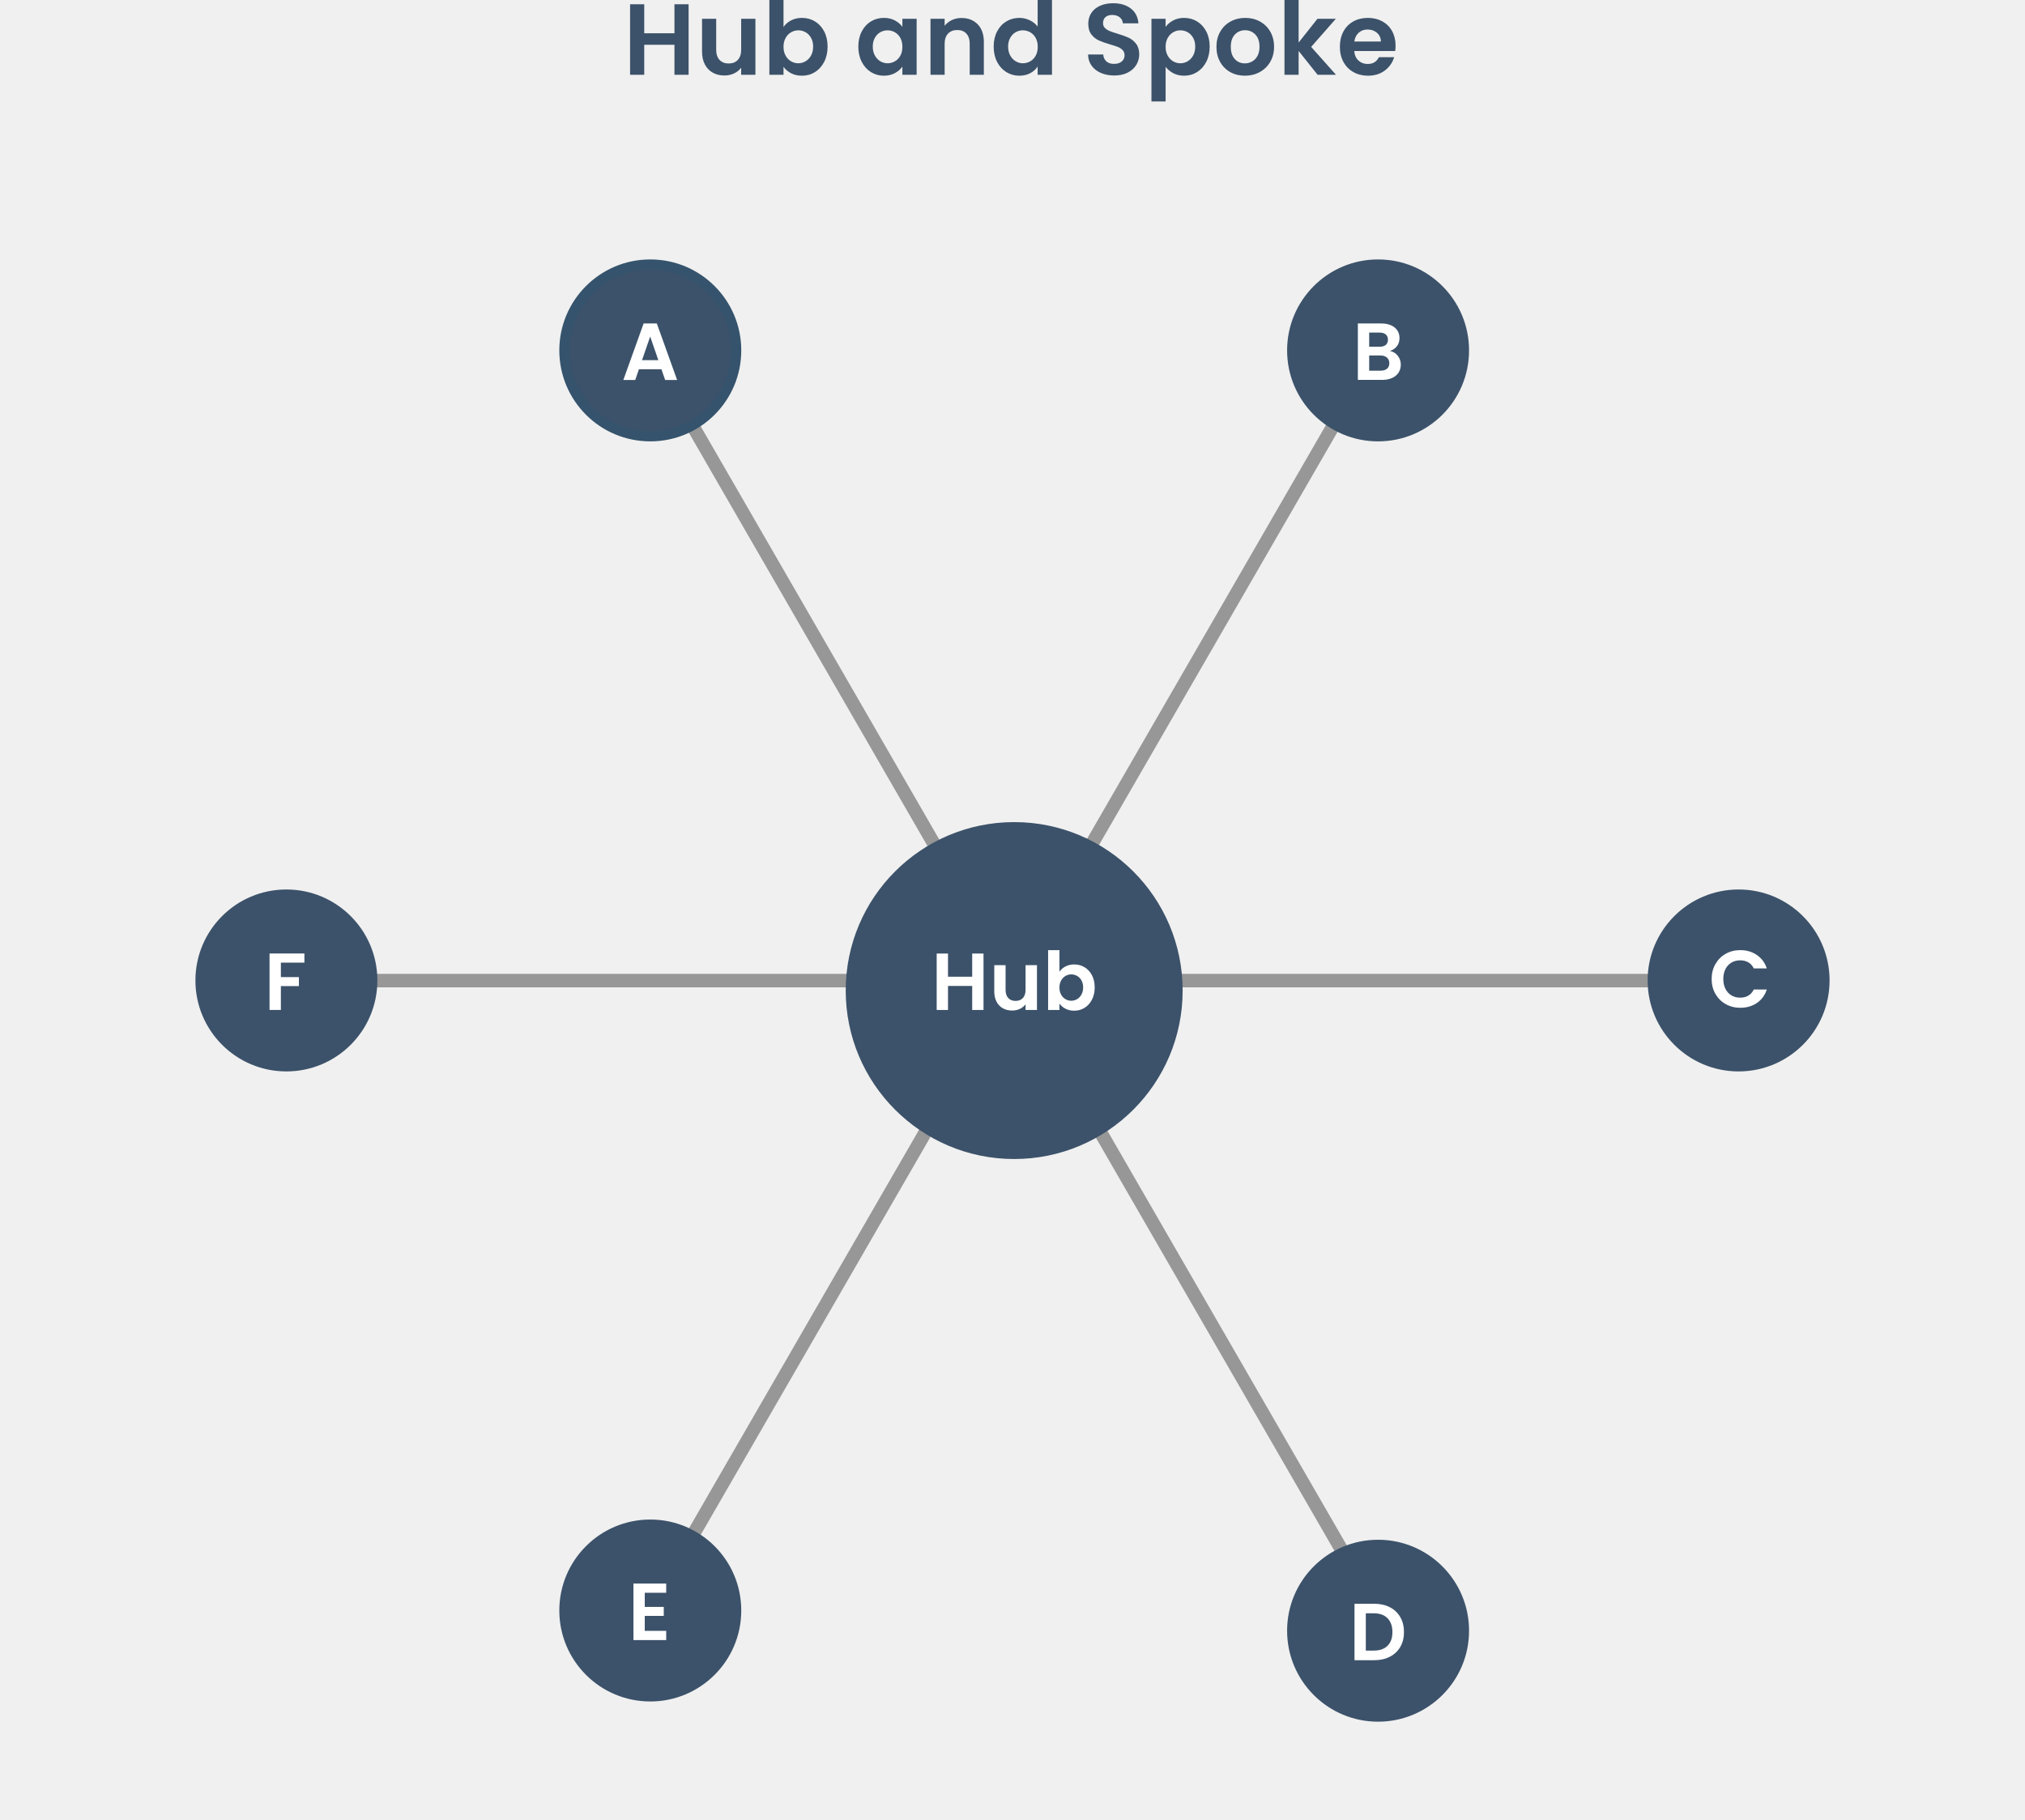
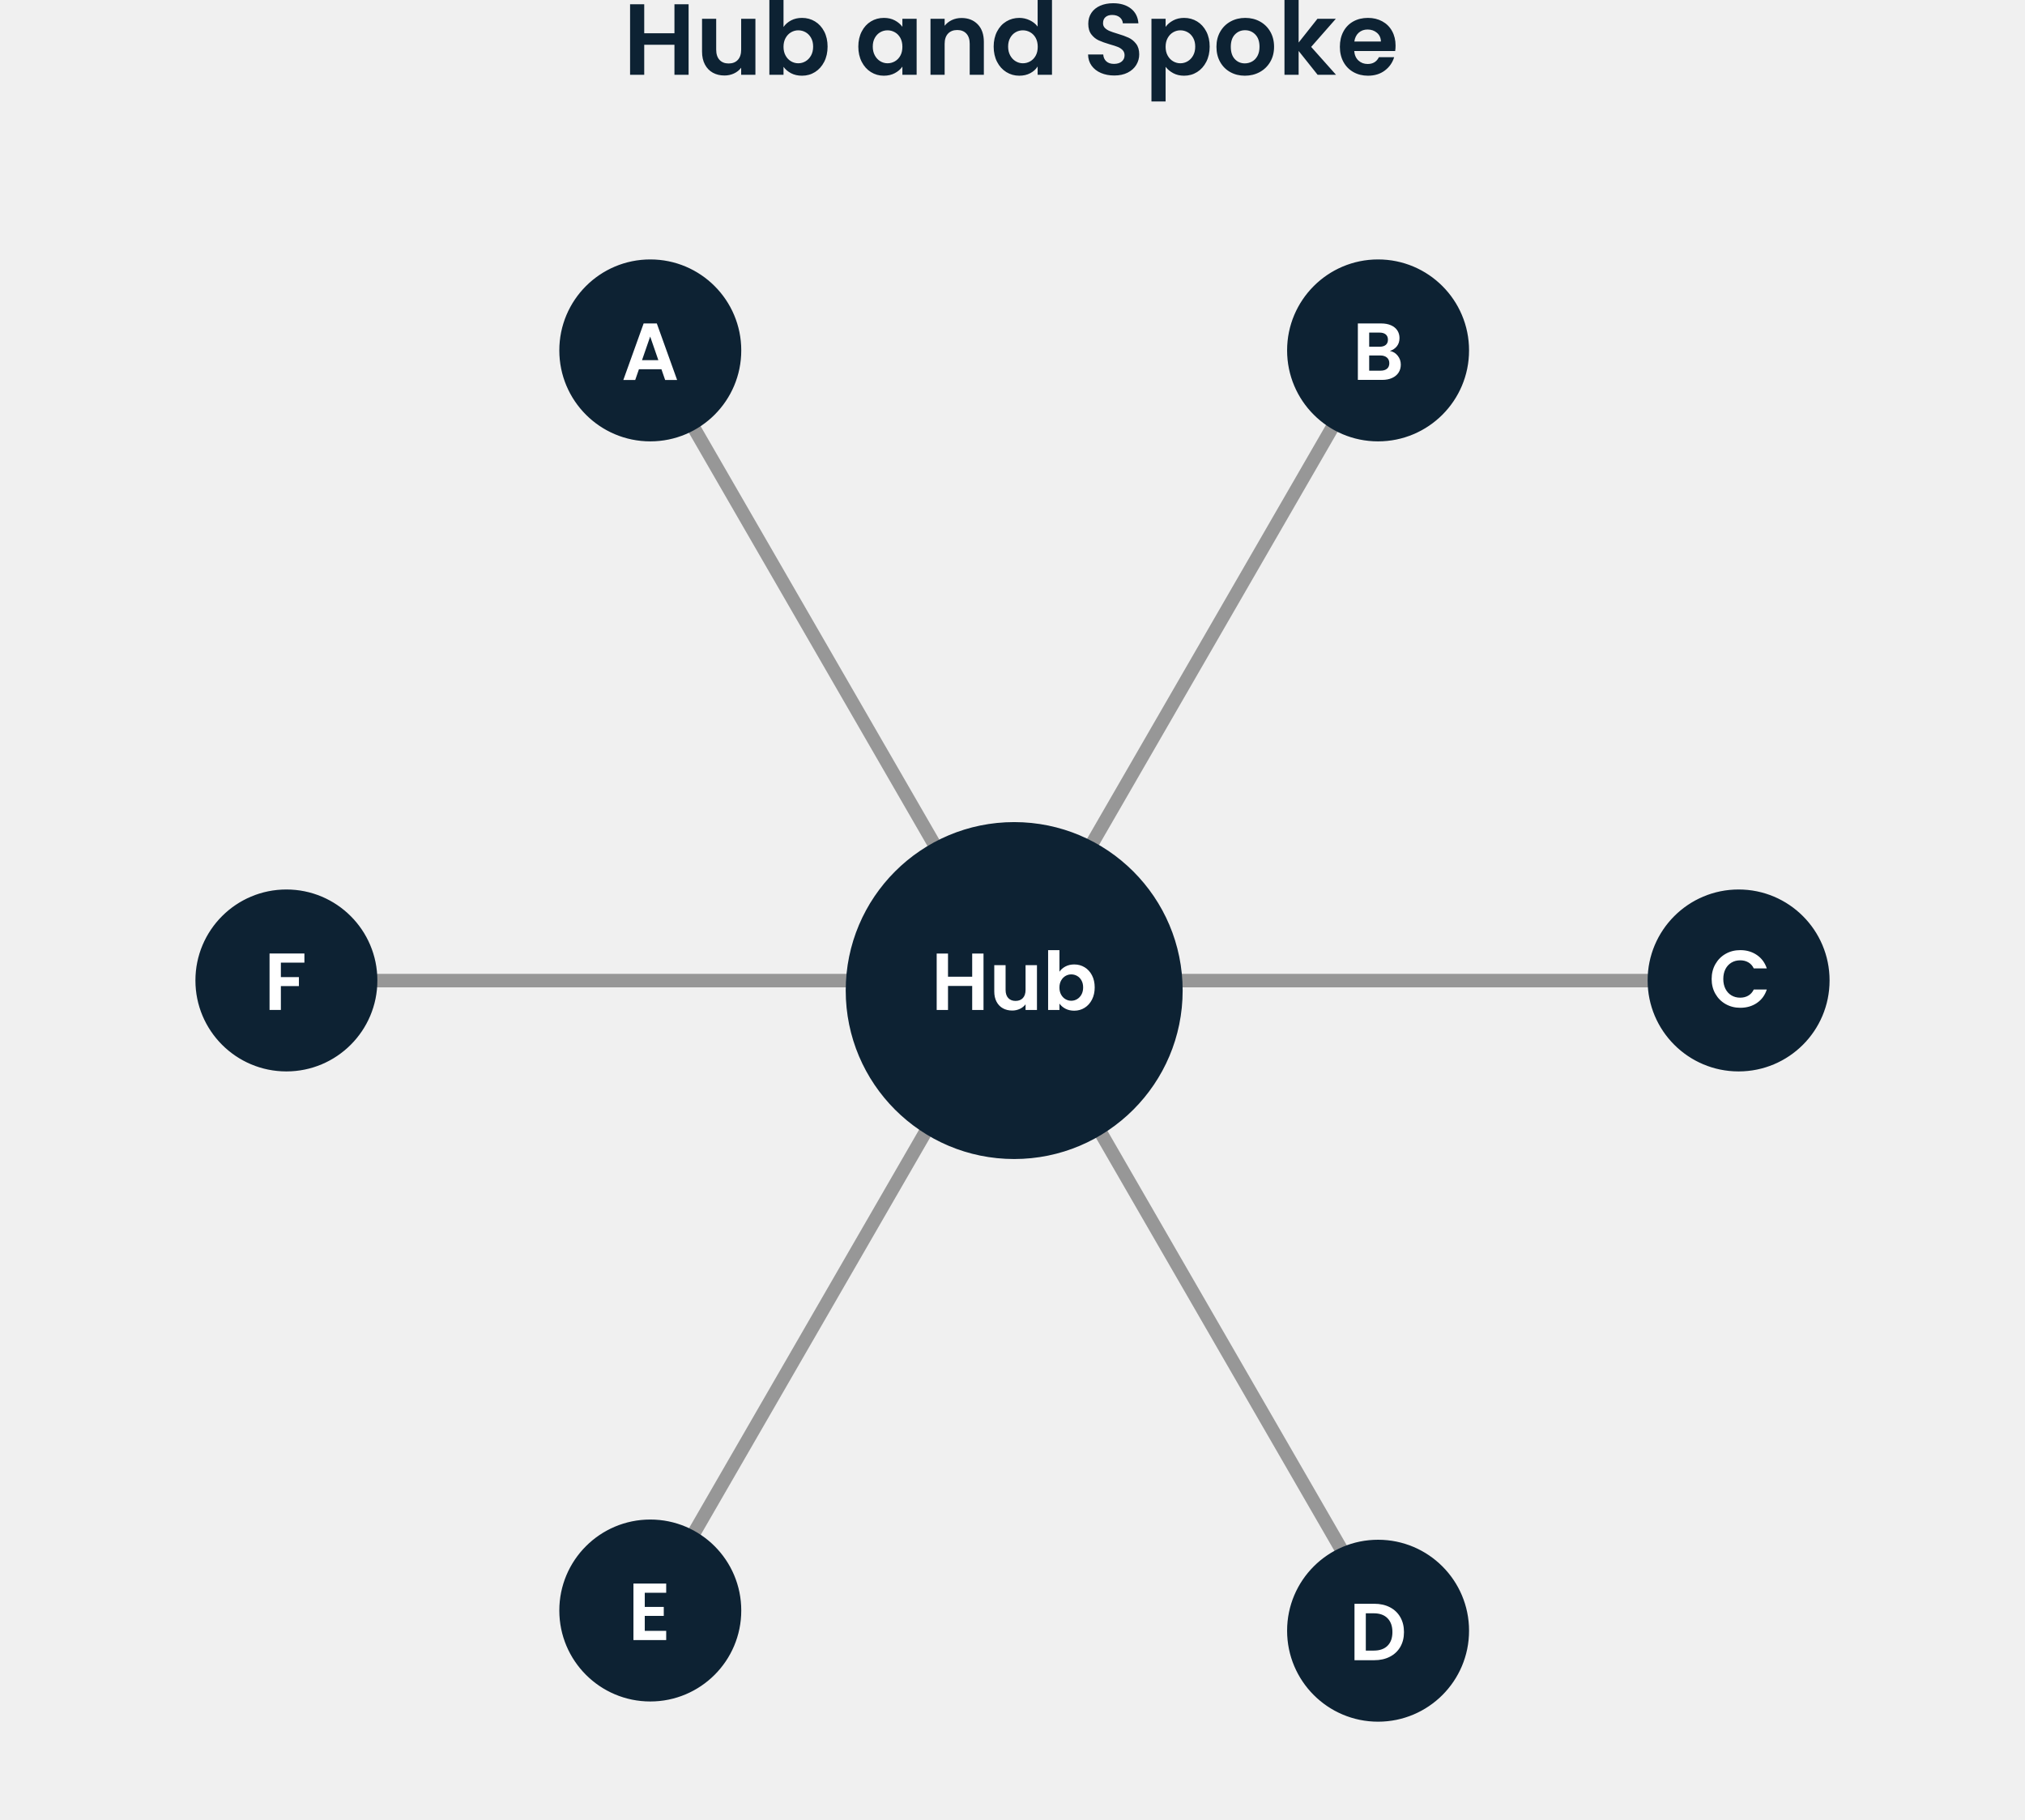
<svg xmlns="http://www.w3.org/2000/svg" width="601px" height="540px" viewBox="0 0 601 540" version="1.1">
  <g id="Page-1" stroke="none" stroke-width="1" fill="none" fill-rule="evenodd">
    <g id="Group-3">
      <path d="M426,14 L558,14 C581.748,14 601,33.252 601,57 L601,497 C601,520.748 581.748,540 558,540 L43,540 C19.252,540 0,520.748 0,497 L0,57 C0,33.252 19.252,14 43,14 L158.852,14 L175.86,14" id="Path" stroke="#979797" stroke-width="4" opacity="0" stroke-linecap="round" />
-       <path d="M191.2,22.2 L191.2,13.29 L200.17,13.29 L200.17,22.2 L204.37,22.2 L204.37,1.26 L200.17,1.26 L200.17,9.87 L191.2,9.87 L191.2,1.26 L187,1.26 L187,22.2 L191.2,22.2 Z M215.02,22.41 C216.04,22.41 216.985,22.205 217.855,21.795 C218.725,21.385 219.43,20.82 219.97,20.1 L219.97,20.1 L219.97,22.2 L224.2,22.2 L224.2,5.58 L219.97,5.58 L219.97,14.73 C219.97,16.05 219.64,17.065 218.98,17.775 C218.32,18.485 217.41,18.84 216.25,18.84 C215.11,18.84 214.21,18.485 213.55,17.775 C212.89,17.065 212.56,16.05 212.56,14.73 L212.56,14.73 L212.56,5.58 L208.36,5.58 L208.36,15.33 C208.36,16.81 208.645,18.085 209.215,19.155 C209.785,20.225 210.57,21.035 211.57,21.585 C212.57,22.135 213.72,22.41 215.02,22.41 Z M238.03,22.47 C239.45,22.47 240.735,22.11 241.885,21.39 C243.035,20.67 243.945,19.655 244.615,18.345 C245.285,17.035 245.62,15.53 245.62,13.83 C245.62,12.13 245.285,10.635 244.615,9.345 C243.945,8.055 243.035,7.06 241.885,6.36 C240.735,5.66 239.45,5.31 238.03,5.31 C236.81,5.31 235.725,5.56 234.775,6.06 C233.825,6.56 233.08,7.21 232.54,8.01 L232.54,8.01 L232.54,-5.5067062e-14 L228.34,-5.5067062e-14 L228.34,22.2 L232.54,22.2 L232.54,19.83 C233.1,20.61 233.845,21.245 234.775,21.735 C235.705,22.225 236.79,22.47 238.03,22.47 Z M236.92,18.78 C236.16,18.78 235.445,18.585 234.775,18.195 C234.105,17.805 233.565,17.24 233.155,16.5 C232.745,15.76 232.54,14.89 232.54,13.89 C232.54,12.89 232.745,12.02 233.155,11.28 C233.565,10.54 234.105,9.975 234.775,9.585 C235.445,9.195 236.16,9 236.92,9 C237.7,9 238.425,9.19 239.095,9.57 C239.765,9.95 240.305,10.505 240.715,11.235 C241.125,11.965 241.33,12.83 241.33,13.83 C241.33,14.85 241.125,15.73 240.715,16.47 C240.305,17.21 239.765,17.78 239.095,18.18 C238.425,18.58 237.7,18.78 236.92,18.78 Z M262.3,22.47 C263.54,22.47 264.635,22.215 265.585,21.705 C266.535,21.195 267.28,20.55 267.82,19.77 L267.82,19.77 L267.82,22.2 L272.05,22.2 L272.05,5.58 L267.82,5.58 L267.82,7.95 C267.26,7.19 266.515,6.56 265.585,6.06 C264.655,5.56 263.57,5.31 262.33,5.31 C260.91,5.31 259.625,5.66 258.475,6.36 C257.325,7.06 256.415,8.06 255.745,9.36 C255.075,10.66 254.74,12.15 254.74,13.83 C254.74,15.53 255.075,17.035 255.745,18.345 C256.415,19.655 257.325,20.67 258.475,21.39 C259.625,22.11 260.9,22.47 262.3,22.47 Z M263.41,18.78 C262.65,18.78 261.935,18.58 261.265,18.18 C260.595,17.78 260.055,17.205 259.645,16.455 C259.235,15.705 259.03,14.83 259.03,13.83 C259.03,12.83 259.235,11.965 259.645,11.235 C260.055,10.505 260.59,9.95 261.25,9.57 C261.91,9.19 262.63,9 263.41,9 C264.19,9 264.92,9.195 265.6,9.585 C266.28,9.975 266.82,10.535 267.22,11.265 C267.62,11.995 267.82,12.87 267.82,13.89 C267.82,14.91 267.62,15.785 267.22,16.515 C266.82,17.245 266.28,17.805 265.6,18.195 C264.92,18.585 264.19,18.78 263.41,18.78 Z M280.36,22.2 L280.36,13.02 C280.36,11.7 280.695,10.685 281.365,9.975 C282.035,9.265 282.95,8.91 284.11,8.91 C285.25,8.91 286.15,9.265 286.81,9.975 C287.47,10.685 287.8,11.7 287.8,13.02 L287.8,13.02 L287.8,22.2 L292,22.2 L292,12.45 C292,10.21 291.39,8.465 290.17,7.215 C288.95,5.965 287.35,5.34 285.37,5.34 C284.33,5.34 283.375,5.545 282.505,5.955 C281.635,6.365 280.92,6.93 280.36,7.65 L280.36,7.65 L280.36,5.58 L276.16,5.58 L276.16,22.2 L280.36,22.2 Z M302.5,22.47 C303.74,22.47 304.83,22.22 305.77,21.72 C306.71,21.22 307.44,20.56 307.96,19.74 L307.96,19.74 L307.96,22.2 L312.22,22.2 L312.22,-5.5067062e-14 L307.96,-5.5067062e-14 L307.96,7.89 C307.38,7.11 306.6,6.485 305.62,6.015 C304.64,5.545 303.61,5.31 302.53,5.31 C301.11,5.31 299.82,5.66 298.66,6.36 C297.5,7.06 296.585,8.06 295.915,9.36 C295.245,10.66 294.91,12.15 294.91,13.83 C294.91,15.53 295.245,17.035 295.915,18.345 C296.585,19.655 297.5,20.67 298.66,21.39 C299.82,22.11 301.1,22.47 302.5,22.47 Z M303.58,18.78 C302.82,18.78 302.105,18.58 301.435,18.18 C300.765,17.78 300.225,17.205 299.815,16.455 C299.405,15.705 299.2,14.83 299.2,13.83 C299.2,12.83 299.405,11.965 299.815,11.235 C300.225,10.505 300.76,9.95 301.42,9.57 C302.08,9.19 302.8,9 303.58,9 C304.36,9 305.09,9.195 305.77,9.585 C306.45,9.975 306.99,10.535 307.39,11.265 C307.79,11.995 307.99,12.87 307.99,13.89 C307.99,14.91 307.79,15.785 307.39,16.515 C306.99,17.245 306.45,17.805 305.77,18.195 C305.09,18.585 304.36,18.78 303.58,18.78 Z M330.7,22.41 C332.24,22.41 333.57,22.125 334.69,21.555 C335.81,20.985 336.66,20.22 337.24,19.26 C337.82,18.3 338.11,17.26 338.11,16.14 C338.11,14.84 337.8,13.79 337.18,12.99 C336.56,12.19 335.82,11.59 334.96,11.19 C334.1,10.79 332.99,10.39 331.63,9.99 C330.63,9.69 329.855,9.425 329.305,9.195 C328.755,8.965 328.295,8.665 327.925,8.295 C327.555,7.925 327.37,7.46 327.37,6.9 C327.37,6.1 327.615,5.49 328.105,5.07 C328.595,4.65 329.25,4.44 330.07,4.44 C331.01,4.44 331.765,4.675 332.335,5.145 C332.905,5.615 333.21,6.21 333.25,6.93 L333.25,6.93 L337.87,6.93 C337.73,5.05 336.985,3.585 335.635,2.535 C334.285,1.485 332.53,0.96 330.37,0.96 C328.93,0.96 327.65,1.205 326.53,1.695 C325.41,2.185 324.54,2.89 323.92,3.81 C323.3,4.73 322.99,5.81 322.99,7.05 C322.99,8.37 323.295,9.425 323.905,10.215 C324.515,11.005 325.245,11.595 326.095,11.985 C326.945,12.375 328.05,12.77 329.41,13.17 C330.41,13.45 331.195,13.705 331.765,13.935 C332.335,14.165 332.81,14.48 333.19,14.88 C333.57,15.28 333.76,15.79 333.76,16.41 C333.76,17.17 333.48,17.785 332.92,18.255 C332.36,18.725 331.59,18.96 330.61,18.96 C329.65,18.96 328.895,18.71 328.345,18.21 C327.795,17.71 327.49,17.03 327.43,16.17 L327.43,16.17 L322.93,16.17 C322.95,17.45 323.3,18.56 323.98,19.5 C324.66,20.44 325.585,21.16 326.755,21.66 C327.925,22.16 329.24,22.41 330.7,22.41 Z M345.94,30.12 L345.94,19.83 C346.52,20.59 347.275,21.22 348.205,21.72 C349.135,22.22 350.21,22.47 351.43,22.47 C352.85,22.47 354.135,22.11 355.285,21.39 C356.435,20.67 357.345,19.655 358.015,18.345 C358.685,17.035 359.02,15.53 359.02,13.83 C359.02,12.13 358.685,10.635 358.015,9.345 C357.345,8.055 356.435,7.06 355.285,6.36 C354.135,5.66 352.85,5.31 351.43,5.31 C350.21,5.31 349.125,5.565 348.175,6.075 C347.225,6.585 346.48,7.22 345.94,7.98 L345.94,7.98 L345.94,5.58 L341.74,5.58 L341.74,30.12 L345.94,30.12 Z M350.32,18.78 C349.56,18.78 348.845,18.585 348.175,18.195 C347.505,17.805 346.965,17.24 346.555,16.5 C346.145,15.76 345.94,14.89 345.94,13.89 C345.94,12.89 346.145,12.02 346.555,11.28 C346.965,10.54 347.505,9.975 348.175,9.585 C348.845,9.195 349.56,9 350.32,9 C351.1,9 351.825,9.19 352.495,9.57 C353.165,9.95 353.705,10.505 354.115,11.235 C354.525,11.965 354.73,12.83 354.73,13.83 C354.73,14.85 354.525,15.73 354.115,16.47 C353.705,17.21 353.165,17.78 352.495,18.18 C351.825,18.58 351.1,18.78 350.32,18.78 Z M369.46,22.47 C371.08,22.47 372.545,22.115 373.855,21.405 C375.165,20.695 376.205,19.69 376.975,18.39 C377.745,17.09 378.13,15.59 378.13,13.89 C378.13,12.19 377.755,10.69 377.005,9.39 C376.255,8.09 375.23,7.085 373.93,6.375 C372.63,5.665 371.18,5.31 369.58,5.31 C367.98,5.31 366.53,5.665 365.23,6.375 C363.93,7.085 362.905,8.09 362.155,9.39 C361.405,10.69 361.03,12.19 361.03,13.89 C361.03,15.59 361.395,17.09 362.125,18.39 C362.855,19.69 363.86,20.695 365.14,21.405 C366.42,22.115 367.86,22.47 369.46,22.47 Z M369.46,18.81 C368.26,18.81 367.265,18.385 366.475,17.535 C365.685,16.685 365.29,15.47 365.29,13.89 C365.29,12.31 365.695,11.095 366.505,10.245 C367.315,9.395 368.32,8.97 369.52,8.97 C370.72,8.97 371.735,9.395 372.565,10.245 C373.395,11.095 373.81,12.31 373.81,13.89 C373.81,14.95 373.61,15.85 373.21,16.59 C372.81,17.33 372.275,17.885 371.605,18.255 C370.935,18.625 370.22,18.81 369.46,18.81 Z M385.42,22.2 L385.42,15.12 L391.06,22.2 L396.52,22.2 L389.14,13.92 L396.46,5.58 L391,5.58 L385.42,12.63 L385.42,-5.5067062e-14 L381.22,-5.5067062e-14 L381.22,22.2 L385.42,22.2 Z M406,22.47 C407.98,22.47 409.65,21.955 411.01,20.925 C412.37,19.895 413.29,18.58 413.77,16.98 L413.77,16.98 L409.24,16.98 C408.58,18.32 407.47,18.99 405.91,18.99 C404.83,18.99 403.92,18.65 403.18,17.97 C402.44,17.29 402.02,16.35 401.92,15.15 L401.92,15.15 L414.07,15.15 C414.15,14.67 414.19,14.13 414.19,13.53 C414.19,11.91 413.845,10.475 413.155,9.225 C412.465,7.975 411.495,7.01 410.245,6.33 C408.995,5.65 407.58,5.31 406,5.31 C404.36,5.31 402.91,5.66 401.65,6.36 C400.39,7.06 399.41,8.06 398.71,9.36 C398.01,10.66 397.66,12.17 397.66,13.89 C397.66,15.59 398.015,17.09 398.725,18.39 C399.435,19.69 400.425,20.695 401.695,21.405 C402.965,22.115 404.4,22.47 406,22.47 Z M409.84,12.33 L401.95,12.33 C402.11,11.21 402.545,10.335 403.255,9.705 C403.965,9.075 404.84,8.76 405.88,8.76 C406.98,8.76 407.91,9.085 408.67,9.735 C409.43,10.385 409.82,11.25 409.84,12.33 L409.84,12.33 Z" id="HubandSpoke" fill="#3C526A" fill-rule="nonzero" />
+       <path d="M191.2,22.2 L191.2,13.29 L200.17,13.29 L200.17,22.2 L204.37,22.2 L204.37,1.26 L200.17,1.26 L200.17,9.87 L191.2,9.87 L191.2,1.26 L187,1.26 L187,22.2 L191.2,22.2 Z M215.02,22.41 C216.04,22.41 216.985,22.205 217.855,21.795 C218.725,21.385 219.43,20.82 219.97,20.1 L219.97,20.1 L219.97,22.2 L224.2,22.2 L224.2,5.58 L219.97,5.58 L219.97,14.73 C219.97,16.05 219.64,17.065 218.98,17.775 C218.32,18.485 217.41,18.84 216.25,18.84 C215.11,18.84 214.21,18.485 213.55,17.775 C212.89,17.065 212.56,16.05 212.56,14.73 L212.56,14.73 L212.56,5.58 L208.36,5.58 L208.36,15.33 C208.36,16.81 208.645,18.085 209.215,19.155 C209.785,20.225 210.57,21.035 211.57,21.585 C212.57,22.135 213.72,22.41 215.02,22.41 Z M238.03,22.47 C239.45,22.47 240.735,22.11 241.885,21.39 C243.035,20.67 243.945,19.655 244.615,18.345 C245.285,17.035 245.62,15.53 245.62,13.83 C245.62,12.13 245.285,10.635 244.615,9.345 C243.945,8.055 243.035,7.06 241.885,6.36 C240.735,5.66 239.45,5.31 238.03,5.31 C236.81,5.31 235.725,5.56 234.775,6.06 C233.825,6.56 233.08,7.21 232.54,8.01 L232.54,8.01 L232.54,-5.5067062e-14 L228.34,-5.5067062e-14 L228.34,22.2 L232.54,22.2 L232.54,19.83 C233.1,20.61 233.845,21.245 234.775,21.735 C235.705,22.225 236.79,22.47 238.03,22.47 Z M236.92,18.78 C236.16,18.78 235.445,18.585 234.775,18.195 C234.105,17.805 233.565,17.24 233.155,16.5 C232.745,15.76 232.54,14.89 232.54,13.89 C232.54,12.89 232.745,12.02 233.155,11.28 C233.565,10.54 234.105,9.975 234.775,9.585 C235.445,9.195 236.16,9 236.92,9 C237.7,9 238.425,9.19 239.095,9.57 C239.765,9.95 240.305,10.505 240.715,11.235 C241.125,11.965 241.33,12.83 241.33,13.83 C241.33,14.85 241.125,15.73 240.715,16.47 C240.305,17.21 239.765,17.78 239.095,18.18 C238.425,18.58 237.7,18.78 236.92,18.78 Z M262.3,22.47 C263.54,22.47 264.635,22.215 265.585,21.705 C266.535,21.195 267.28,20.55 267.82,19.77 L267.82,19.77 L267.82,22.2 L272.05,22.2 L272.05,5.58 L267.82,5.58 L267.82,7.95 C267.26,7.19 266.515,6.56 265.585,6.06 C264.655,5.56 263.57,5.31 262.33,5.31 C260.91,5.31 259.625,5.66 258.475,6.36 C257.325,7.06 256.415,8.06 255.745,9.36 C255.075,10.66 254.74,12.15 254.74,13.83 C254.74,15.53 255.075,17.035 255.745,18.345 C256.415,19.655 257.325,20.67 258.475,21.39 C259.625,22.11 260.9,22.47 262.3,22.47 Z M263.41,18.78 C262.65,18.78 261.935,18.58 261.265,18.18 C260.595,17.78 260.055,17.205 259.645,16.455 C259.235,15.705 259.03,14.83 259.03,13.83 C259.03,12.83 259.235,11.965 259.645,11.235 C260.055,10.505 260.59,9.95 261.25,9.57 C261.91,9.19 262.63,9 263.41,9 C264.19,9 264.92,9.195 265.6,9.585 C266.28,9.975 266.82,10.535 267.22,11.265 C267.62,11.995 267.82,12.87 267.82,13.89 C267.82,14.91 267.62,15.785 267.22,16.515 C266.82,17.245 266.28,17.805 265.6,18.195 C264.92,18.585 264.19,18.78 263.41,18.78 Z M280.36,22.2 L280.36,13.02 C280.36,11.7 280.695,10.685 281.365,9.975 C282.035,9.265 282.95,8.91 284.11,8.91 C285.25,8.91 286.15,9.265 286.81,9.975 C287.47,10.685 287.8,11.7 287.8,13.02 L287.8,13.02 L287.8,22.2 L292,22.2 L292,12.45 C292,10.21 291.39,8.465 290.17,7.215 C288.95,5.965 287.35,5.34 285.37,5.34 C284.33,5.34 283.375,5.545 282.505,5.955 C281.635,6.365 280.92,6.93 280.36,7.65 L280.36,7.65 L280.36,5.58 L276.16,5.58 L276.16,22.2 L280.36,22.2 Z M302.5,22.47 C303.74,22.47 304.83,22.22 305.77,21.72 C306.71,21.22 307.44,20.56 307.96,19.74 L307.96,19.74 L307.96,22.2 L312.22,22.2 L312.22,-5.5067062e-14 L307.96,-5.5067062e-14 L307.96,7.89 C307.38,7.11 306.6,6.485 305.62,6.015 C304.64,5.545 303.61,5.31 302.53,5.31 C301.11,5.31 299.82,5.66 298.66,6.36 C297.5,7.06 296.585,8.06 295.915,9.36 C295.245,10.66 294.91,12.15 294.91,13.83 C294.91,15.53 295.245,17.035 295.915,18.345 C296.585,19.655 297.5,20.67 298.66,21.39 C299.82,22.11 301.1,22.47 302.5,22.47 Z M303.58,18.78 C302.82,18.78 302.105,18.58 301.435,18.18 C300.765,17.78 300.225,17.205 299.815,16.455 C299.405,15.705 299.2,14.83 299.2,13.83 C299.2,12.83 299.405,11.965 299.815,11.235 C300.225,10.505 300.76,9.95 301.42,9.57 C302.08,9.19 302.8,9 303.58,9 C304.36,9 305.09,9.195 305.77,9.585 C306.45,9.975 306.99,10.535 307.39,11.265 C307.79,11.995 307.99,12.87 307.99,13.89 C307.99,14.91 307.79,15.785 307.39,16.515 C306.99,17.245 306.45,17.805 305.77,18.195 C305.09,18.585 304.36,18.78 303.58,18.78 Z M330.7,22.41 C332.24,22.41 333.57,22.125 334.69,21.555 C335.81,20.985 336.66,20.22 337.24,19.26 C337.82,18.3 338.11,17.26 338.11,16.14 C338.11,14.84 337.8,13.79 337.18,12.99 C336.56,12.19 335.82,11.59 334.96,11.19 C334.1,10.79 332.99,10.39 331.63,9.99 C330.63,9.69 329.855,9.425 329.305,9.195 C328.755,8.965 328.295,8.665 327.925,8.295 C327.555,7.925 327.37,7.46 327.37,6.9 C327.37,6.1 327.615,5.49 328.105,5.07 C328.595,4.65 329.25,4.44 330.07,4.44 C331.01,4.44 331.765,4.675 332.335,5.145 C332.905,5.615 333.21,6.21 333.25,6.93 L333.25,6.93 L337.87,6.93 C337.73,5.05 336.985,3.585 335.635,2.535 C334.285,1.485 332.53,0.96 330.37,0.96 C328.93,0.96 327.65,1.205 326.53,1.695 C325.41,2.185 324.54,2.89 323.92,3.81 C323.3,4.73 322.99,5.81 322.99,7.05 C322.99,8.37 323.295,9.425 323.905,10.215 C324.515,11.005 325.245,11.595 326.095,11.985 C326.945,12.375 328.05,12.77 329.41,13.17 C330.41,13.45 331.195,13.705 331.765,13.935 C332.335,14.165 332.81,14.48 333.19,14.88 C333.57,15.28 333.76,15.79 333.76,16.41 C333.76,17.17 333.48,17.785 332.92,18.255 C332.36,18.725 331.59,18.96 330.61,18.96 C329.65,18.96 328.895,18.71 328.345,18.21 C327.795,17.71 327.49,17.03 327.43,16.17 L327.43,16.17 L322.93,16.17 C322.95,17.45 323.3,18.56 323.98,19.5 C324.66,20.44 325.585,21.16 326.755,21.66 C327.925,22.16 329.24,22.41 330.7,22.41 Z M345.94,30.12 L345.94,19.83 C346.52,20.59 347.275,21.22 348.205,21.72 C349.135,22.22 350.21,22.47 351.43,22.47 C352.85,22.47 354.135,22.11 355.285,21.39 C356.435,20.67 357.345,19.655 358.015,18.345 C358.685,17.035 359.02,15.53 359.02,13.83 C359.02,12.13 358.685,10.635 358.015,9.345 C357.345,8.055 356.435,7.06 355.285,6.36 C354.135,5.66 352.85,5.31 351.43,5.31 C350.21,5.31 349.125,5.565 348.175,6.075 C347.225,6.585 346.48,7.22 345.94,7.98 L345.94,7.98 L345.94,5.58 L341.74,5.58 L341.74,30.12 L345.94,30.12 Z M350.32,18.78 C349.56,18.78 348.845,18.585 348.175,18.195 C347.505,17.805 346.965,17.24 346.555,16.5 C346.145,15.76 345.94,14.89 345.94,13.89 C345.94,12.89 346.145,12.02 346.555,11.28 C346.965,10.54 347.505,9.975 348.175,9.585 C348.845,9.195 349.56,9 350.32,9 C351.1,9 351.825,9.19 352.495,9.57 C353.165,9.95 353.705,10.505 354.115,11.235 C354.525,11.965 354.73,12.83 354.73,13.83 C354.73,14.85 354.525,15.73 354.115,16.47 C353.705,17.21 353.165,17.78 352.495,18.18 C351.825,18.58 351.1,18.78 350.32,18.78 Z M369.46,22.47 C371.08,22.47 372.545,22.115 373.855,21.405 C375.165,20.695 376.205,19.69 376.975,18.39 C377.745,17.09 378.13,15.59 378.13,13.89 C378.13,12.19 377.755,10.69 377.005,9.39 C376.255,8.09 375.23,7.085 373.93,6.375 C372.63,5.665 371.18,5.31 369.58,5.31 C367.98,5.31 366.53,5.665 365.23,6.375 C363.93,7.085 362.905,8.09 362.155,9.39 C361.405,10.69 361.03,12.19 361.03,13.89 C361.03,15.59 361.395,17.09 362.125,18.39 C362.855,19.69 363.86,20.695 365.14,21.405 C366.42,22.115 367.86,22.47 369.46,22.47 Z M369.46,18.81 C368.26,18.81 367.265,18.385 366.475,17.535 C365.685,16.685 365.29,15.47 365.29,13.89 C365.29,12.31 365.695,11.095 366.505,10.245 C367.315,9.395 368.32,8.97 369.52,8.97 C370.72,8.97 371.735,9.395 372.565,10.245 C373.395,11.095 373.81,12.31 373.81,13.89 C373.81,14.95 373.61,15.85 373.21,16.59 C372.81,17.33 372.275,17.885 371.605,18.255 C370.935,18.625 370.22,18.81 369.46,18.81 Z M385.42,22.2 L385.42,15.12 L391.06,22.2 L396.52,22.2 L389.14,13.92 L396.46,5.58 L391,5.58 L385.42,12.63 L385.42,-5.5067062e-14 L381.22,-5.5067062e-14 L381.22,22.2 L385.42,22.2 Z M406,22.47 C407.98,22.47 409.65,21.955 411.01,20.925 C412.37,19.895 413.29,18.58 413.77,16.98 L413.77,16.98 L409.24,16.98 C408.58,18.32 407.47,18.99 405.91,18.99 C404.83,18.99 403.92,18.65 403.18,17.97 C402.44,17.29 402.02,16.35 401.92,15.15 L401.92,15.15 L414.07,15.15 C414.15,14.67 414.19,14.13 414.19,13.53 C414.19,11.91 413.845,10.475 413.155,9.225 C412.465,7.975 411.495,7.01 410.245,6.33 C408.995,5.65 407.58,5.31 406,5.31 C404.36,5.31 402.91,5.66 401.65,6.36 C400.39,7.06 399.41,8.06 398.71,9.36 C398.01,10.66 397.66,12.17 397.66,13.89 C397.66,15.59 398.015,17.09 398.725,18.39 C399.435,19.69 400.425,20.695 401.695,21.405 C402.965,22.115 404.4,22.47 406,22.47 Z M409.84,12.33 L401.95,12.33 C402.11,11.21 402.545,10.335 403.255,9.705 C403.965,9.075 404.84,8.76 405.88,8.76 C406.98,8.76 407.91,9.085 408.67,9.735 C409.43,10.385 409.82,11.25 409.84,12.33 L409.84,12.33 Z" id="HubandSpoke" fill="#0D2233" fill-rule="nonzero" />
      <g id="Group-4" transform="translate(58, 76)">
        <line x1="99" y1="54" x2="386.265" y2="376.085" id="Line" stroke="#979797" stroke-width="4" stroke-linecap="square" transform="translate(242.6324, 215.0424) rotate(131.7295) translate(-242.6324, -215.0424) " />
        <line x1="99" y1="54" x2="386.265" y2="376.085" id="Line" stroke="#979797" stroke-width="4" stroke-linecap="square" transform="translate(242.6324, 215.0424) rotate(11.72951) translate(-242.6324, -215.0424) " />
        <line x1="99" y1="54" x2="386.265" y2="376.085" id="Line" stroke="#979797" stroke-width="4" stroke-linecap="square" transform="translate(242.6324, 215.0424) rotate(71.72951) translate(-242.6324, -215.0424) " />
        <g id="A" transform="translate(108, 1)">
-           <circle id="Oval" stroke="#35536C" stroke-width="3" fill="#3C526A" cx="27" cy="27" r="25.5" />
+           <circle id="Oval" stroke="#0D2233" stroke-width="3" fill="#0D2233" cx="27" cy="27" r="25.5" />
          <path d="M22.528,35.776 L23.632,32.584 L30.304,32.584 L31.408,35.776 L34.96,35.776 L28.936,19 L25.024,19 L19,35.776 L22.528,35.776 Z M29.392,29.896 L24.544,29.896 L26.968,22.888 L29.392,29.896 Z" fill="#FFFFFF" fill-rule="nonzero" />
        </g>
        <g id="B" transform="translate(324, 1)">
-           <circle id="Oval" stroke="#3C526A" stroke-width="3" fill="#3C526A" cx="27" cy="27" r="25.5" />
+           <circle id="Oval" stroke="#0D2233" stroke-width="3" fill="#0D2233" cx="27" cy="27" r="25.5" />
          <path d="M28.224,35.752 C29.36,35.752 30.344,35.56 31.176,35.176 C32.008,34.792 32.644,34.26 33.084,33.58 C33.524,32.9 33.744,32.112 33.744,31.216 C33.744,30.224 33.44,29.344 32.832,28.576 C32.224,27.808 31.448,27.336 30.504,27.16 C31.368,26.888 32.06,26.424 32.58,25.768 C33.1,25.112 33.36,24.296 33.36,23.32 C33.36,22.488 33.148,21.744 32.724,21.088 C32.3,20.432 31.676,19.92 30.852,19.552 C30.028,19.184 29.048,19 27.912,19 L27.912,19 L21,19 L21,35.752 L28.224,35.752 Z M27.432,25.912 L24.36,25.912 L24.36,21.712 L27.432,21.712 C28.232,21.712 28.848,21.896 29.28,22.264 C29.712,22.632 29.928,23.152 29.928,23.824 C29.928,24.496 29.712,25.012 29.28,25.372 C28.848,25.732 28.232,25.912 27.432,25.912 L27.432,25.912 Z M27.744,33.016 L24.36,33.016 L24.36,28.504 L27.672,28.504 C28.488,28.504 29.136,28.708 29.616,29.116 C30.096,29.524 30.336,30.088 30.336,30.808 C30.336,31.512 30.108,32.056 29.652,32.44 C29.196,32.824 28.56,33.016 27.744,33.016 L27.744,33.016 Z" fill="#FFFFFF" fill-rule="nonzero" />
        </g>
        <g id="C" transform="translate(431, 188)">
-           <circle id="Oval" stroke="#3C526A" stroke-width="3" fill="#3C526A" cx="27" cy="27" r="25.5" />
+           <circle id="Oval" stroke="#0D2233" stroke-width="3" fill="#0D2233" cx="27" cy="27" r="25.5" />
          <path d="M27.496,35.112 C29.384,35.112 31.028,34.636 32.428,33.684 C33.828,32.732 34.808,31.4 35.368,29.688 L35.368,29.688 L31.504,29.688 C31.12,30.488 30.58,31.092 29.884,31.5 C29.188,31.908 28.384,32.112 27.472,32.112 C26.496,32.112 25.628,31.884 24.868,31.428 C24.108,30.972 23.516,30.324 23.092,29.484 C22.668,28.644 22.456,27.672 22.456,26.568 C22.456,25.448 22.668,24.472 23.092,23.64 C23.516,22.808 24.108,22.164 24.868,21.708 C25.628,21.252 26.496,21.024 27.472,21.024 C28.384,21.024 29.188,21.224 29.884,21.624 C30.58,22.024 31.12,22.624 31.504,23.424 L31.504,23.424 L35.368,23.424 C34.808,21.728 33.824,20.4 32.416,19.44 C31.008,18.48 29.368,18 27.496,18 C25.896,18 24.452,18.364 23.164,19.092 C21.876,19.82 20.86,20.836 20.116,22.14 C19.372,23.444 19,24.92 19,26.568 C19,28.216 19.372,29.688 20.116,30.984 C20.86,32.28 21.876,33.292 23.164,34.02 C24.452,34.748 25.896,35.112 27.496,35.112 Z" fill="#FFFFFF" fill-rule="nonzero" />
        </g>
        <g id="D" transform="translate(324, 381)">
-           <circle id="Oval" stroke="#3C526A" stroke-width="3" fill="#3C526A" cx="27" cy="27" r="25.5" />
+           <circle id="Oval" stroke="#0D2233" stroke-width="3" fill="#0D2233" cx="27" cy="27" r="25.5" />
          <path d="M25.856,35.752 C27.616,35.752 29.164,35.408 30.5,34.72 C31.836,34.032 32.868,33.06 33.596,31.804 C34.324,30.548 34.688,29.08 34.688,27.4 C34.688,25.72 34.324,24.244 33.596,22.972 C32.868,21.7 31.836,20.72 30.5,20.032 C29.164,19.344 27.616,19 25.856,19 L25.856,19 L20,19 L20,35.752 L25.856,35.752 Z M25.736,32.896 L23.36,32.896 L23.36,21.832 L25.736,21.832 C27.496,21.832 28.856,22.324 29.816,23.308 C30.776,24.292 31.256,25.656 31.256,27.4 C31.256,29.144 30.776,30.496 29.816,31.456 C28.856,32.416 27.496,32.896 25.736,32.896 L25.736,32.896 Z" fill="#FFFFFF" fill-rule="nonzero" />
        </g>
        <g id="E" transform="translate(108, 375)">
-           <circle id="Oval" stroke="#3C526A" stroke-width="3" fill="#3C526A" cx="27" cy="27" r="25.5" />
+           <circle id="Oval" stroke="#0D2233" stroke-width="3" fill="#0D2233" cx="27" cy="27" r="25.5" />
          <polygon fill="#FFFFFF" fill-rule="nonzero" points="31.72 35.776 31.72 33.04 25.36 33.04 25.36 28.6 31 28.6 31 25.936 25.36 25.936 25.36 21.736 31.72 21.736 31.72 19 22 19 22 35.776" />
        </g>
        <g id="F" transform="translate(0, 188)">
-           <circle id="Oval" stroke="#3C526A" stroke-width="3" fill="#3C526A" cx="27" cy="27" r="25.5" />
+           <circle id="Oval" stroke="#0D2233" stroke-width="3" fill="#0D2233" cx="27" cy="27" r="25.5" />
          <polygon fill="#FFFFFF" fill-rule="nonzero" points="25.36 35.752 25.36 28.672 30.712 28.672 30.712 26.008 25.36 26.008 25.36 21.712 32.344 21.712 32.344 19 22 19 22 35.752" />
        </g>
-         <circle id="Oval" stroke="#3C526A" stroke-width="4" fill="#3C526A" cx="243" cy="218" r="48" />
+         <circle id="Oval" stroke="#0D2233" stroke-width="4" fill="#0D2233" cx="243" cy="218" r="48" />
        <path d="M223.36,223.76 L223.36,216.632 L230.536,216.632 L230.536,223.76 L233.896,223.76 L233.896,207.008 L230.536,207.008 L230.536,213.896 L223.36,213.896 L223.36,207.008 L220,207.008 L220,223.76 L223.36,223.76 Z M242.416,223.928 C243.232,223.928 243.988,223.764 244.684,223.436 C245.38,223.108 245.944,222.656 246.376,222.08 L246.376,222.08 L246.376,223.76 L249.76,223.76 L249.76,210.464 L246.376,210.464 L246.376,217.784 C246.376,218.84 246.112,219.652 245.584,220.22 C245.056,220.788 244.328,221.072 243.4,221.072 C242.488,221.072 241.768,220.788 241.24,220.22 C240.712,219.652 240.448,218.84 240.448,217.784 L240.448,217.784 L240.448,210.464 L237.088,210.464 L237.088,218.264 C237.088,219.448 237.316,220.468 237.772,221.324 C238.228,222.18 238.856,222.828 239.656,223.268 C240.456,223.708 241.376,223.928 242.416,223.928 Z M260.824,223.976 C261.96,223.976 262.988,223.688 263.908,223.112 C264.828,222.536 265.556,221.724 266.092,220.676 C266.628,219.628 266.896,218.424 266.896,217.064 C266.896,215.704 266.628,214.508 266.092,213.476 C265.556,212.444 264.828,211.648 263.908,211.088 C262.988,210.528 261.96,210.248 260.824,210.248 C259.848,210.248 258.98,210.448 258.22,210.848 C257.46,211.248 256.864,211.768 256.432,212.408 L256.432,212.408 L256.432,206 L253.072,206 L253.072,223.76 L256.432,223.76 L256.432,221.864 C256.88,222.488 257.476,222.996 258.22,223.388 C258.964,223.78 259.832,223.976 260.824,223.976 Z M259.936,221.024 C259.328,221.024 258.756,220.868 258.22,220.556 C257.684,220.244 257.252,219.792 256.924,219.2 C256.596,218.608 256.432,217.912 256.432,217.112 C256.432,216.312 256.596,215.616 256.924,215.024 C257.252,214.432 257.684,213.98 258.22,213.668 C258.756,213.356 259.328,213.2 259.936,213.2 C260.56,213.2 261.14,213.352 261.676,213.656 C262.212,213.96 262.644,214.404 262.972,214.988 C263.3,215.572 263.464,216.264 263.464,217.064 C263.464,217.88 263.3,218.584 262.972,219.176 C262.644,219.768 262.212,220.224 261.676,220.544 C261.14,220.864 260.56,221.024 259.936,221.024 Z" id="Hub" fill="#FFFFFF" fill-rule="nonzero" />
      </g>
    </g>
  </g>
</svg>
